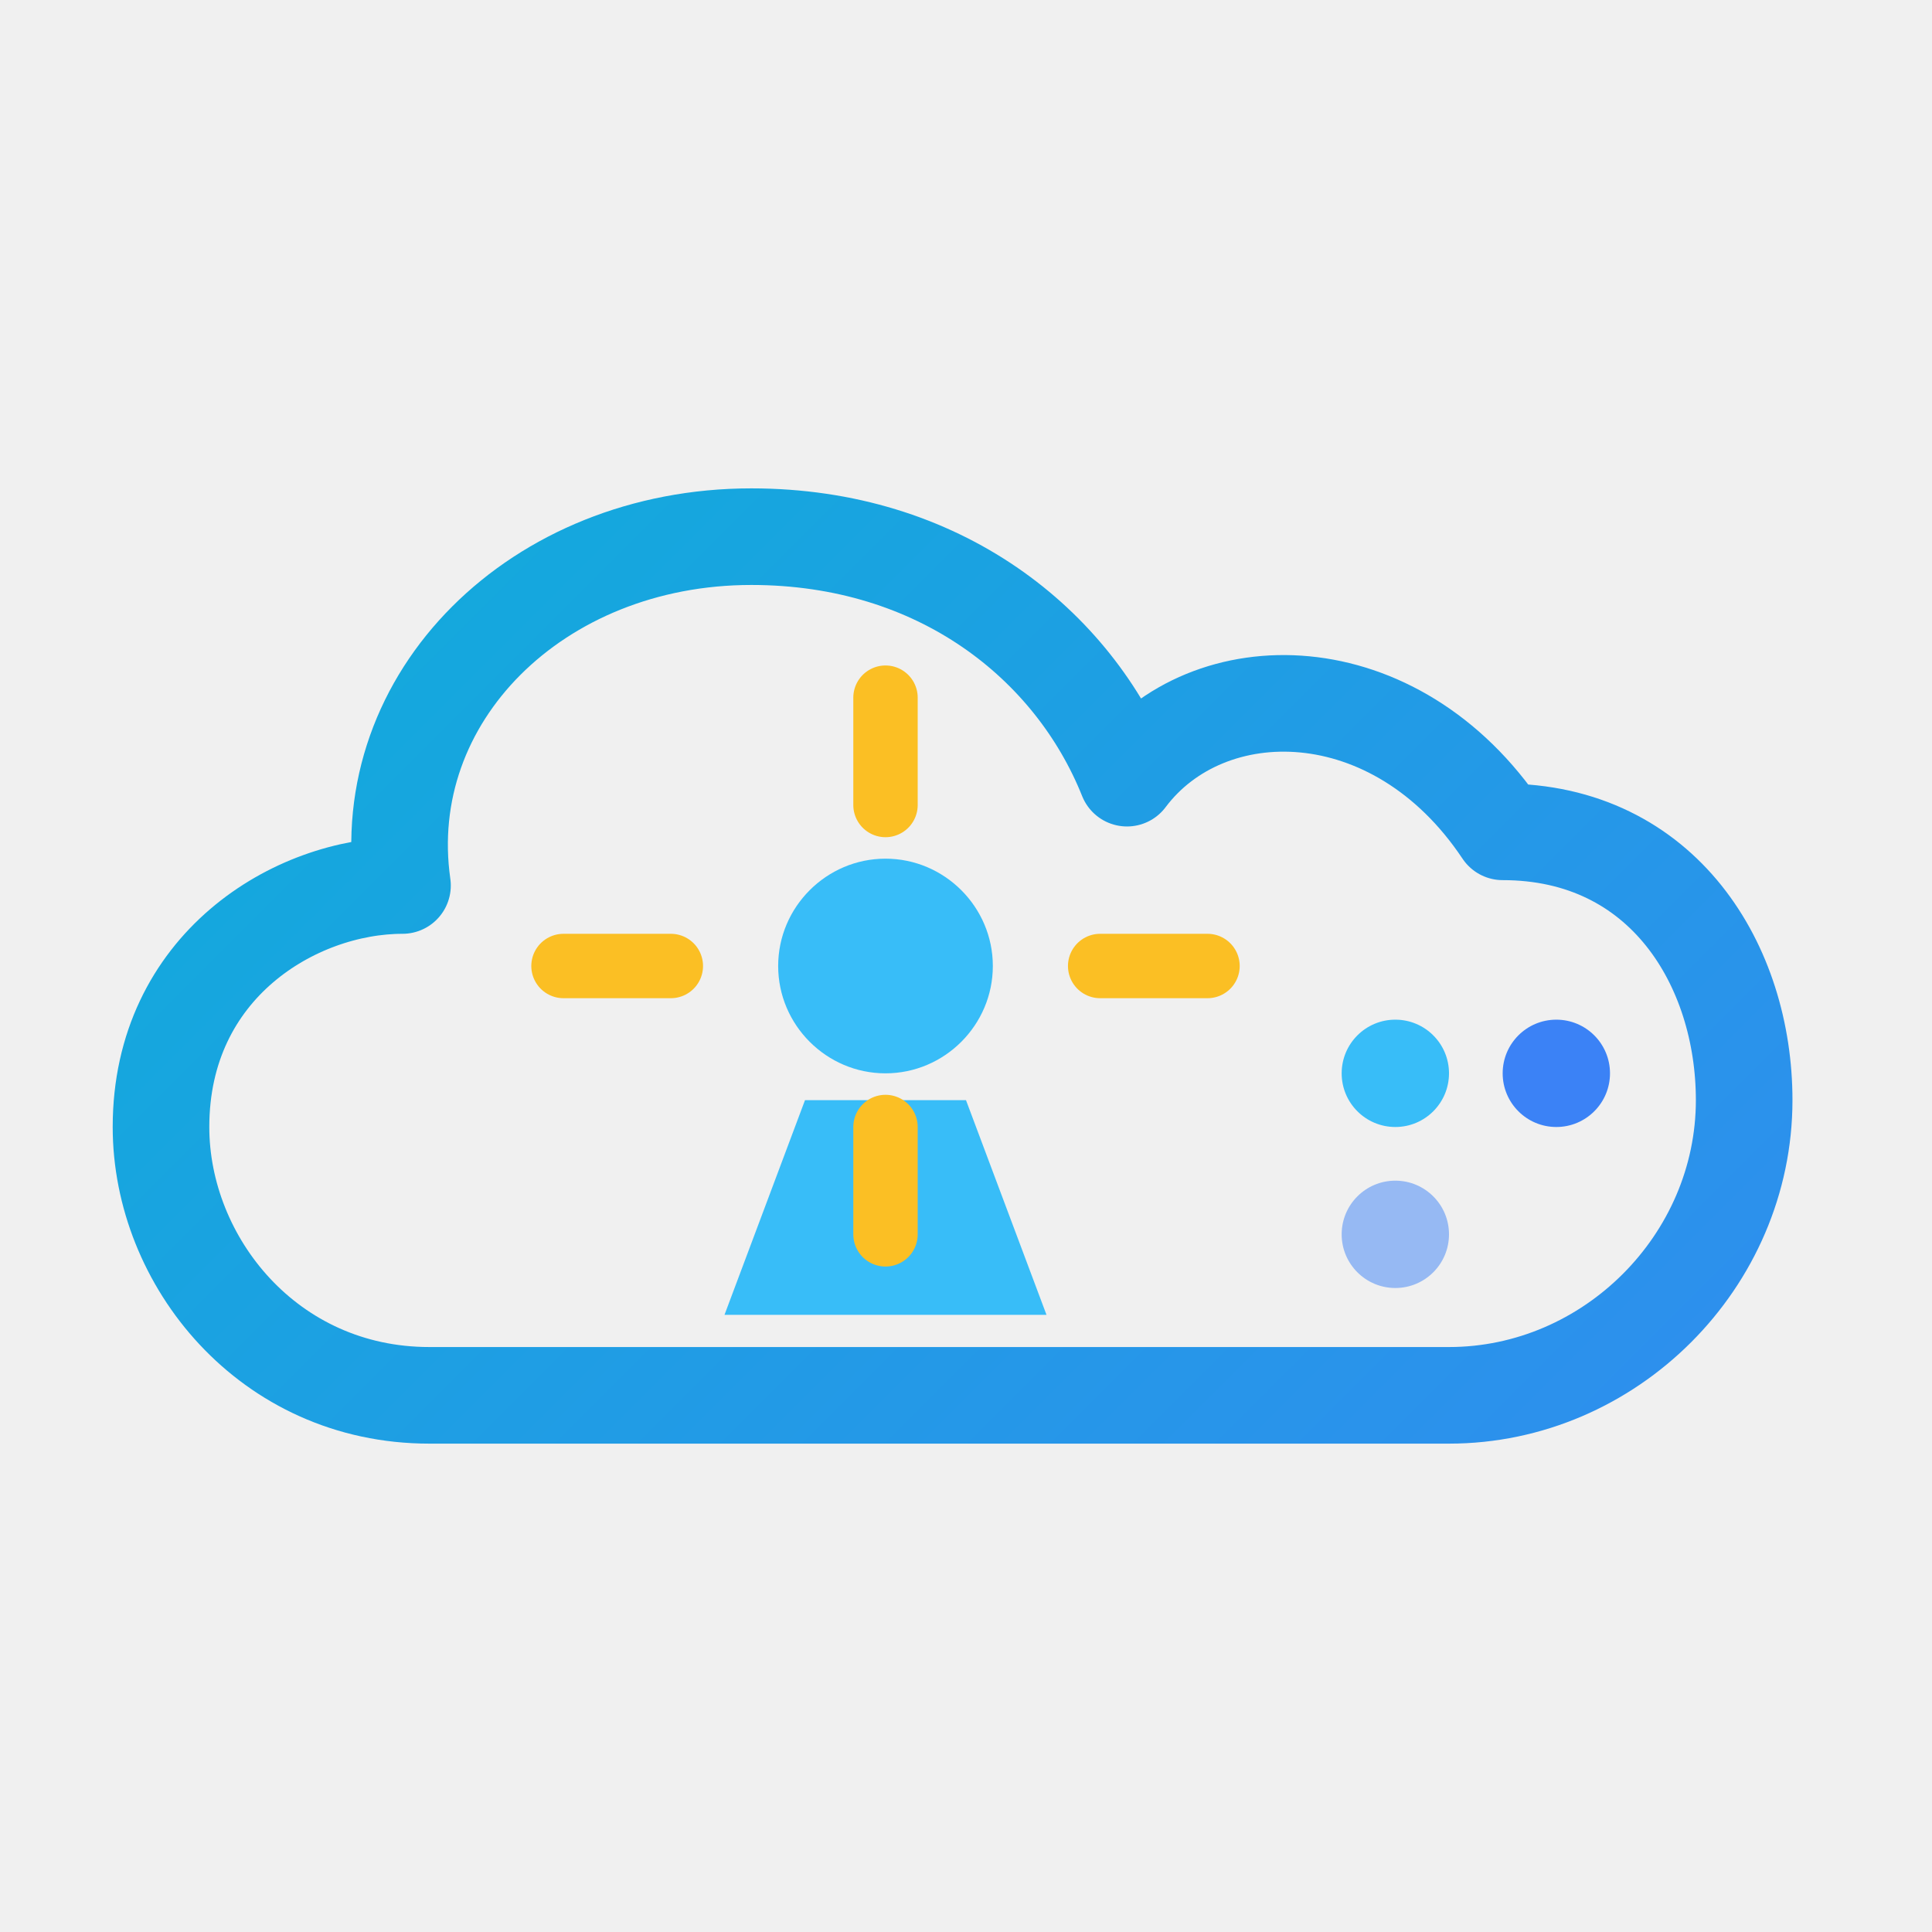
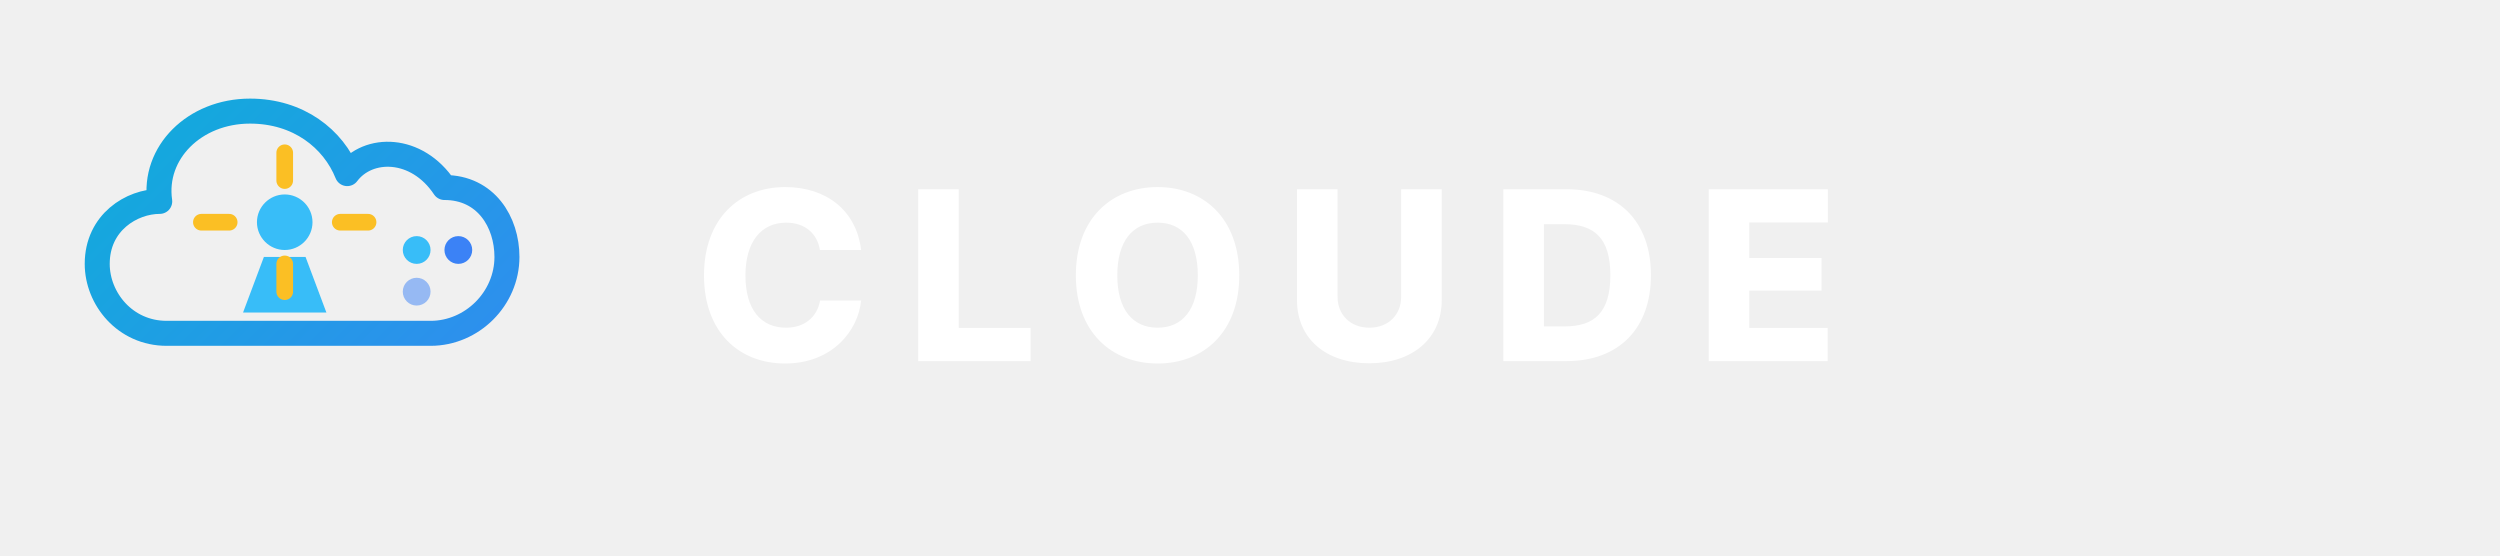
- <svg xmlns="http://www.w3.org/2000/svg" width="32" height="32" viewBox="4 -2 36 36" fill="none">
+ <svg xmlns="http://www.w3.org/2000/svg" width="180" height="40" viewBox="0 0 180 40" fill="none">
  <defs>
    <linearGradient id="neon-blue" x1="0" y1="0" x2="40" y2="40" gradientUnits="userSpaceOnUse">
      <stop offset="0%" stop-color="#06b6d4" />
      <stop offset="100%" stop-color="#3b82f6" />
    </linearGradient>
  </defs>
  <path d="M12 24C9 24 7 21.5 7 19C7 16 9.5 14.5 11.5 14.5C11 11 14 8 18 8C21.5 8 24 10 25 12.5C26.5 10.5 30 10.5 32 13.5C35 13.5 36.5 16 36.5 18.5C36.5 21.5 34 24 31 24H12Z" stroke="url(#neon-blue)" stroke-width="1.8" stroke-linejoin="round" />
  <path d="M22.5 16C22.5 17.1 21.6 18 20.5 18C19.4 18 18.5 17.1 18.5 16C18.5 14.9 19.4 14 20.5 14C21.6 14 22.5 14.9 22.5 16ZM19 18.5L17.5 22.5H23.5L22 18.5H19Z" fill="#38bdf8" />
  <path d="M20.5 11V13M20.5 19V21M16.5 16H14.5M26.5 16H24.5" stroke="#fbbf24" stroke-width="1.2" stroke-linecap="round" />
  <circle cx="30" cy="18" r="1" fill="#38bdf8" />
  <circle cx="33" cy="18" r="1" fill="#3b82f6" />
  <circle cx="30" cy="21" r="1" fill="#3b82f6" opacity="0.5" />
+   <text x="50" y="26" font-family="system-ui, -apple-system, sans-serif" font-weight="800" font-size="17" letter-spacing="2.5" fill="#ffffff">
+     CLOUDE
+   </text>
</svg>
